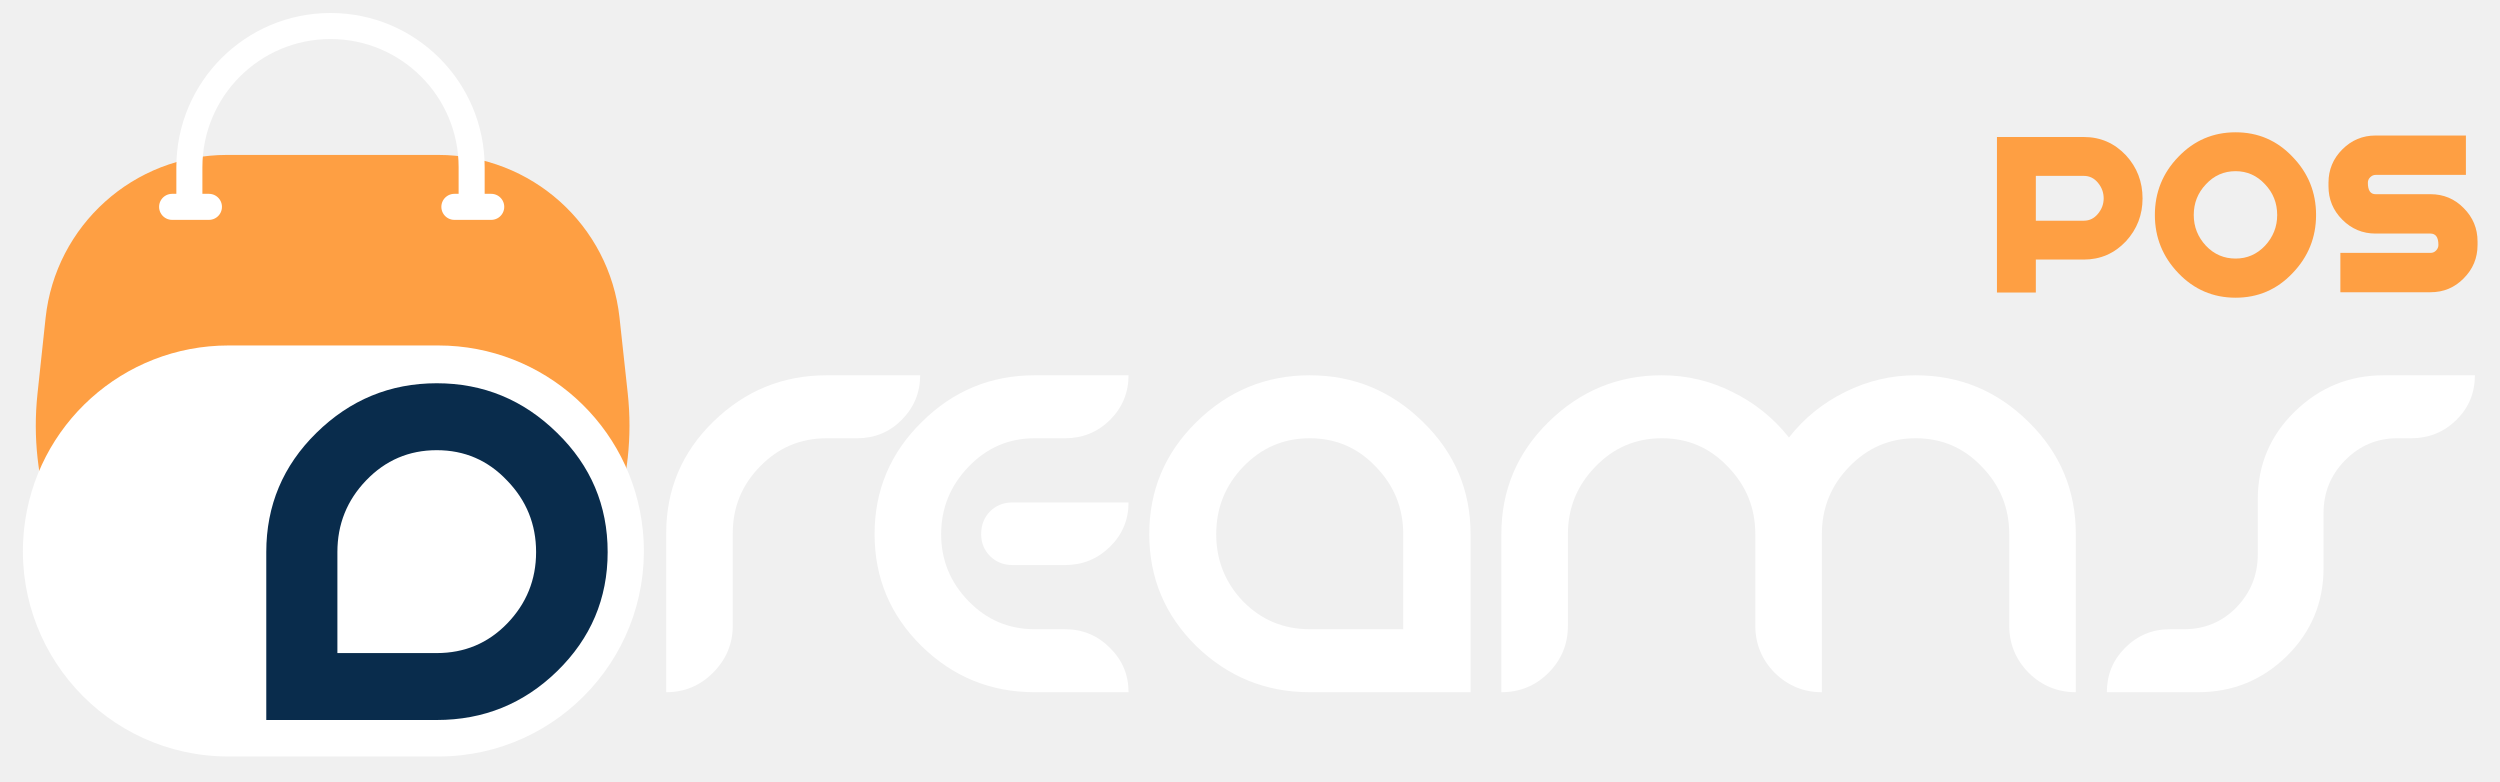
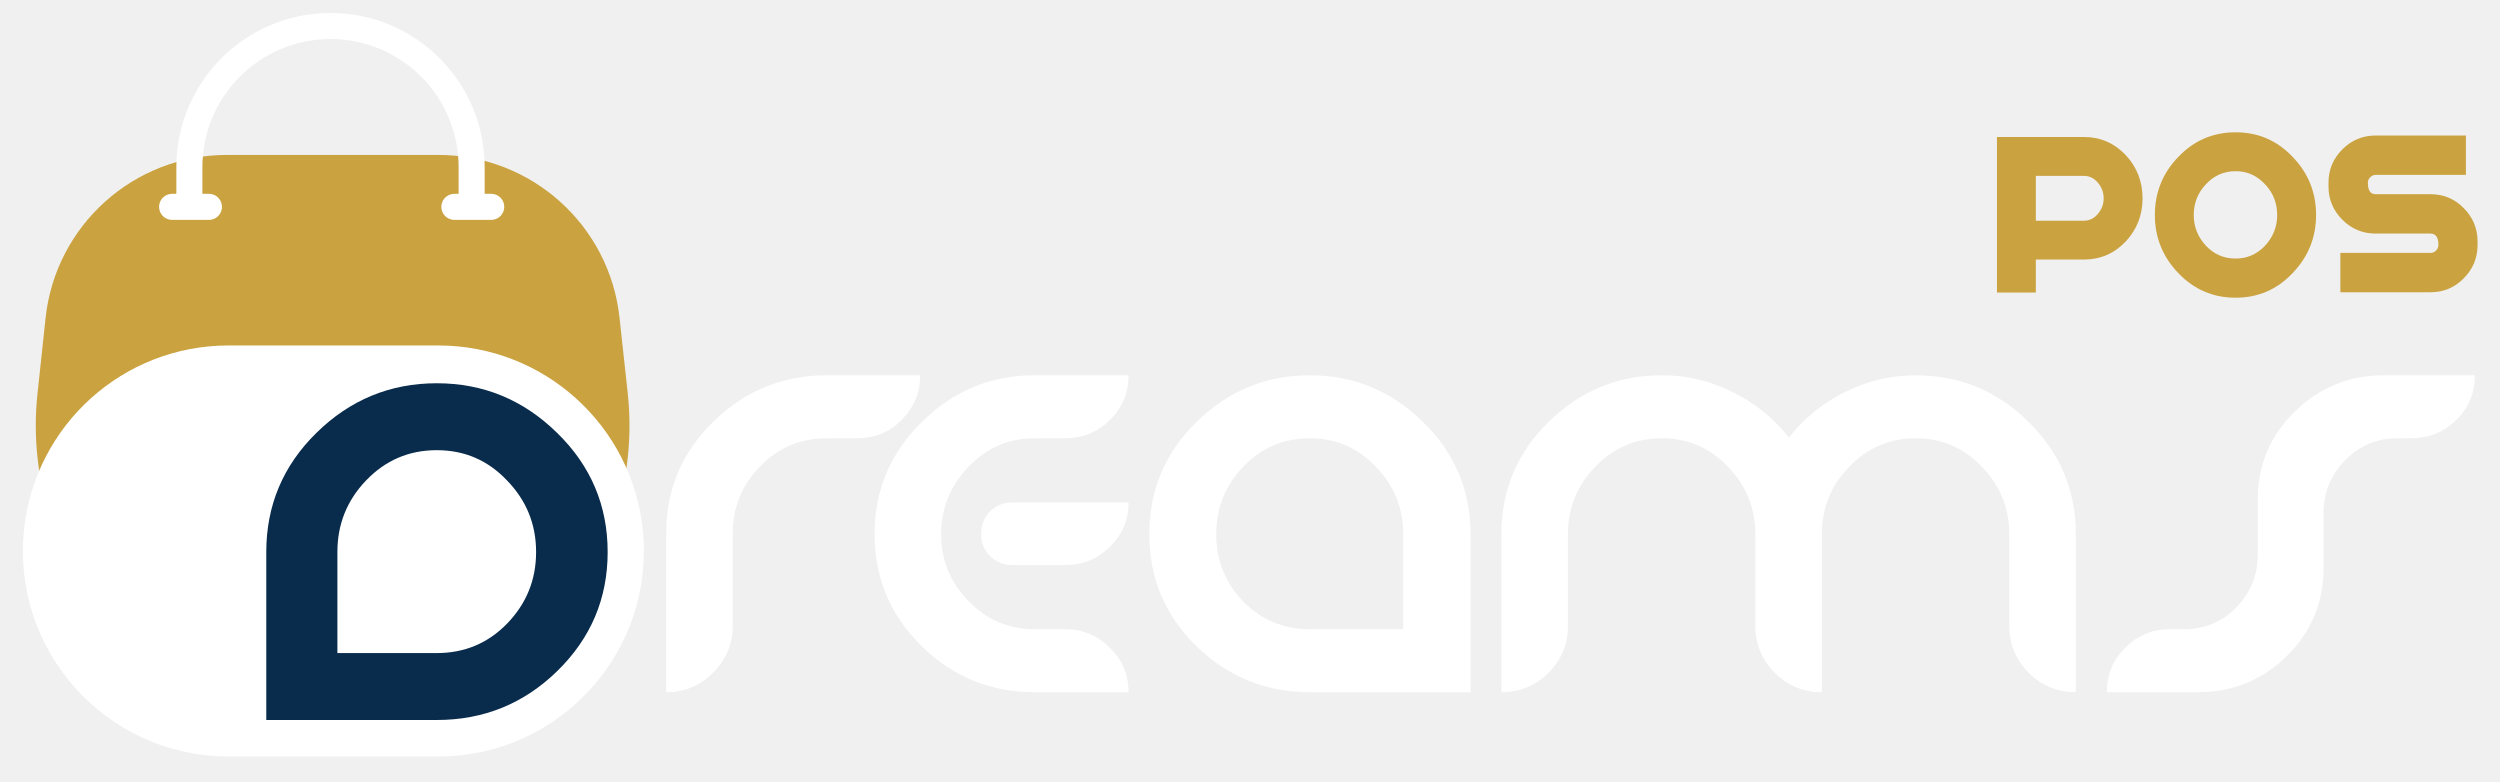
<svg xmlns="http://www.w3.org/2000/svg" width="96" height="30" viewBox="0 0 96 30" fill="none">
  <path d="M28.138 20.481C28.138 19.477 28.488 18.62 29.188 17.91C29.887 17.189 30.739 16.829 31.743 16.829H32.915C33.584 16.829 34.152 16.596 34.619 16.13C35.095 15.653 35.334 15.08 35.334 14.411H31.743C30.06 14.411 28.61 15.004 27.392 16.191C26.186 17.367 25.582 18.797 25.582 20.481V26.581C26.282 26.581 26.88 26.333 27.377 25.836C27.884 25.329 28.138 24.725 28.138 24.025V20.481Z" fill="white" />
  <path d="M39.73 26.581C38.047 26.581 36.601 25.993 35.395 24.816C34.188 23.63 33.584 22.195 33.584 20.511C33.584 18.828 34.188 17.392 35.395 16.206C36.601 15.009 38.047 14.411 39.73 14.411H43.336C43.336 15.08 43.097 15.653 42.621 16.13C42.144 16.596 41.571 16.829 40.902 16.829H39.73C38.736 16.829 37.889 17.195 37.19 17.925C36.49 18.655 36.14 19.517 36.14 20.511C36.14 21.505 36.49 22.362 37.19 23.082C37.889 23.802 38.736 24.162 39.73 24.162H40.902C41.571 24.162 42.144 24.401 42.621 24.877C43.097 25.344 43.336 25.912 43.336 26.581H39.73ZM38.878 19.294H43.336C43.336 19.963 43.097 20.531 42.621 20.998C42.144 21.464 41.571 21.698 40.902 21.698H38.878C38.544 21.698 38.26 21.586 38.026 21.363C37.793 21.13 37.676 20.846 37.676 20.511C37.676 20.166 37.788 19.877 38.011 19.644C38.244 19.411 38.533 19.294 38.878 19.294Z" fill="white" />
  <path d="M56.47 20.511V26.581H50.294C48.61 26.581 47.16 25.993 45.943 24.816C44.736 23.63 44.132 22.195 44.132 20.511C44.132 18.828 44.736 17.392 45.943 16.206C47.16 15.009 48.61 14.411 50.294 14.411C51.977 14.411 53.428 15.009 54.645 16.206C55.862 17.392 56.47 18.828 56.47 20.511ZM53.884 24.162V20.511C53.884 19.507 53.534 18.645 52.834 17.925C52.145 17.195 51.298 16.829 50.294 16.829C49.29 16.829 48.438 17.195 47.738 17.925C47.048 18.645 46.703 19.507 46.703 20.511C46.703 21.515 47.048 22.377 47.738 23.097C48.438 23.807 49.29 24.162 50.294 24.162H53.884Z" fill="white" />
  <path d="M69.96 20.511V26.581C69.26 26.581 68.656 26.333 68.149 25.836C67.652 25.329 67.404 24.725 67.404 24.025V20.511C67.404 19.507 67.054 18.645 66.354 17.925C65.664 17.195 64.817 16.829 63.813 16.829C62.809 16.829 61.957 17.195 61.258 17.925C60.558 18.645 60.208 19.507 60.208 20.511V24.025C60.208 24.735 59.959 25.339 59.462 25.836C58.965 26.333 58.362 26.581 57.652 26.581V20.511C57.652 18.828 58.255 17.392 59.462 16.206C60.679 15.009 62.13 14.411 63.813 14.411C64.767 14.411 65.669 14.623 66.521 15.05C67.373 15.465 68.098 16.049 68.697 16.799C69.275 16.059 69.995 15.476 70.857 15.05C71.719 14.623 72.622 14.411 73.565 14.411C75.249 14.411 76.694 15.009 77.901 16.206C79.108 17.392 79.711 18.828 79.711 20.511V26.581C79.011 26.581 78.408 26.333 77.901 25.836C77.404 25.329 77.155 24.725 77.155 24.025V20.511C77.155 19.507 76.805 18.645 76.106 17.925C75.416 17.195 74.569 16.829 73.565 16.829C72.561 16.829 71.709 17.195 71.009 17.925C70.309 18.645 69.96 19.507 69.96 20.511Z" fill="white" />
  <path d="M86.699 19.172C86.699 17.854 87.171 16.733 88.114 15.81C89.067 14.877 90.208 14.411 91.537 14.411H95.036C95.036 15.09 94.797 15.663 94.321 16.13C93.844 16.596 93.266 16.829 92.587 16.829H92.054C91.273 16.829 90.604 17.113 90.046 17.681C89.498 18.239 89.224 18.914 89.224 19.705V21.819C89.224 23.138 88.753 24.264 87.81 25.197C86.866 26.12 85.73 26.581 84.402 26.581H80.903C80.903 25.912 81.136 25.344 81.603 24.877C82.079 24.401 82.652 24.162 83.322 24.162H83.869C84.66 24.162 85.33 23.883 85.877 23.326C86.425 22.758 86.699 22.078 86.699 21.287V19.172Z" fill="white" />
-   <path d="M80.021 5.261C80.655 5.261 81.194 5.495 81.637 5.964C82.062 6.427 82.274 6.979 82.274 7.619C82.274 8.253 82.062 8.801 81.637 9.264C81.194 9.733 80.655 9.967 80.021 9.967H78.176V11.232H76.683V5.261H80.021ZM80.021 8.475C80.236 8.475 80.417 8.386 80.563 8.208C80.709 8.031 80.781 7.834 80.781 7.619C80.781 7.397 80.709 7.197 80.563 7.02C80.417 6.842 80.236 6.754 80.021 6.754H78.176V8.475H80.021Z" fill="#FE9F43" />
-   <path d="M85.847 5.08C86.709 5.08 87.438 5.394 88.033 6.021C88.636 6.643 88.937 7.387 88.937 8.256C88.937 9.118 88.636 9.863 88.033 10.49C87.438 11.118 86.709 11.432 85.847 11.432C84.984 11.432 84.252 11.118 83.65 10.49C83.048 9.863 82.747 9.118 82.747 8.256C82.747 7.387 83.048 6.643 83.65 6.021C84.252 5.394 84.984 5.08 85.847 5.08ZM85.847 9.929C86.29 9.929 86.667 9.764 86.978 9.435C87.289 9.099 87.444 8.706 87.444 8.256C87.444 7.799 87.289 7.406 86.978 7.077C86.667 6.741 86.29 6.573 85.847 6.573C85.397 6.573 85.016 6.741 84.706 7.077C84.395 7.406 84.24 7.799 84.24 8.256C84.24 8.706 84.395 9.099 84.706 9.435C85.016 9.764 85.397 9.929 85.847 9.929Z" fill="#FE9F43" />
-   <path d="M90.926 7.02C90.926 7.311 91.024 7.457 91.22 7.457H93.331C93.832 7.457 94.257 7.635 94.605 7.99C94.96 8.345 95.138 8.772 95.138 9.273V9.406C95.138 9.907 94.96 10.335 94.605 10.69C94.257 11.045 93.832 11.222 93.331 11.222H89.87V9.711H93.331C93.414 9.711 93.483 9.682 93.54 9.625C93.604 9.562 93.635 9.489 93.635 9.406C93.635 9.115 93.534 8.969 93.331 8.969H91.22C90.726 8.969 90.301 8.791 89.946 8.437C89.591 8.082 89.414 7.654 89.414 7.153V7.02C89.414 6.519 89.591 6.091 89.946 5.736C90.301 5.381 90.726 5.204 91.22 5.204H94.691V6.716H91.22C91.144 6.716 91.075 6.747 91.011 6.811C90.954 6.868 90.926 6.937 90.926 7.02Z" fill="#FE9F43" />
-   <path d="M1.75 12.215C2.13 8.652 5.137 5.949 8.72 5.949H16.825C20.4 5.949 23.402 8.641 23.789 12.195L24.104 15.091C24.839 21.834 19.557 27.723 12.774 27.723C6 27.723 0.721 21.851 1.44 15.115L1.75 12.215Z" fill="#FE9F43" />
+   <path d="M80.021 5.261C80.655 5.261 81.194 5.495 81.637 5.964C82.062 6.427 82.274 6.979 82.274 7.619C82.274 8.253 82.062 8.801 81.637 9.264C81.194 9.733 80.655 9.967 80.021 9.967H78.176V11.232H76.683V5.261H80.021ZM80.021 8.475C80.236 8.475 80.417 8.386 80.563 8.208C80.709 8.031 80.781 7.834 80.781 7.619C80.781 7.397 80.709 7.197 80.563 7.02C80.417 6.842 80.236 6.754 80.021 6.754H78.176V8.475H80.021Z" fill="#CAA23F" />
+   <path d="M85.847 5.08C86.709 5.08 87.438 5.394 88.033 6.021C88.636 6.643 88.937 7.387 88.937 8.256C88.937 9.118 88.636 9.863 88.033 10.49C87.438 11.118 86.709 11.432 85.847 11.432C84.984 11.432 84.252 11.118 83.65 10.49C83.048 9.863 82.747 9.118 82.747 8.256C82.747 7.387 83.048 6.643 83.65 6.021C84.252 5.394 84.984 5.08 85.847 5.08ZM85.847 9.929C86.29 9.929 86.667 9.764 86.978 9.435C87.289 9.099 87.444 8.706 87.444 8.256C87.444 7.799 87.289 7.406 86.978 7.077C86.667 6.741 86.29 6.573 85.847 6.573C85.397 6.573 85.016 6.741 84.706 7.077C84.395 7.406 84.24 7.799 84.24 8.256C84.24 8.706 84.395 9.099 84.706 9.435C85.016 9.764 85.397 9.929 85.847 9.929Z" fill="#CAA23F" />
+   <path d="M90.926 7.02C90.926 7.311 91.024 7.457 91.22 7.457H93.331C93.832 7.457 94.257 7.635 94.605 7.99C94.96 8.345 95.138 8.772 95.138 9.273V9.406C95.138 9.907 94.96 10.335 94.605 10.69C94.257 11.045 93.832 11.222 93.331 11.222H89.87V9.711H93.331C93.414 9.711 93.483 9.682 93.54 9.625C93.604 9.562 93.635 9.489 93.635 9.406C93.635 9.115 93.534 8.969 93.331 8.969H91.22C90.726 8.969 90.301 8.791 89.946 8.437C89.591 8.082 89.414 7.654 89.414 7.153V7.02C89.414 6.519 89.591 6.091 89.946 5.736C90.301 5.381 90.726 5.204 91.22 5.204H94.691V6.716H91.22C91.144 6.716 91.075 6.747 91.011 6.811C90.954 6.868 90.926 6.937 90.926 7.02Z" fill="#CAA23F" />
+   <path d="M1.75 12.215C2.13 8.652 5.137 5.949 8.72 5.949H16.825C20.4 5.949 23.402 8.641 23.789 12.195L24.104 15.091C24.839 21.834 19.557 27.723 12.774 27.723C6 27.723 0.721 21.851 1.44 15.115L1.75 12.215Z" fill="#CAA23F" />
  <path d="M0.924 20.326C1.35 16.312 4.736 13.266 8.772 13.266H16.832C20.878 13.266 24.269 16.325 24.683 20.35C25.161 25.003 21.51 29.049 16.832 29.049H8.772C4.085 29.049 0.43 24.988 0.924 20.326Z" fill="white" />
  <path d="M18.111 7.465L18.111 6.419C18.111 3.426 15.685 0.999 12.692 0.999C9.698 0.999 7.272 3.426 7.272 6.419L7.272 7.465" stroke="white" stroke-linecap="round" />
  <path d="M10.225 21.199V27.648H16.771C18.571 27.648 20.112 27.023 21.394 25.773C22.687 24.512 23.334 22.987 23.334 21.199C23.334 19.41 22.687 17.885 21.394 16.624C20.101 15.353 18.56 14.717 16.771 14.717C14.982 14.717 13.441 15.353 12.148 16.624C10.866 17.885 10.225 19.41 10.225 21.199ZM12.956 25.078V21.199C12.956 20.132 13.323 19.216 14.056 18.451C14.799 17.675 15.704 17.287 16.771 17.287C17.838 17.287 18.738 17.675 19.471 18.451C20.214 19.216 20.586 20.132 20.586 21.199C20.586 22.265 20.214 23.181 19.471 23.947C18.738 24.701 17.838 25.078 16.771 25.078H12.956Z" fill="#092C4C" />
  <path d="M18.863 7.943L17.448 7.943" stroke="white" stroke-linecap="round" />
  <path d="M8.023 7.943L6.609 7.943" stroke="white" stroke-linecap="round" />
</svg>
